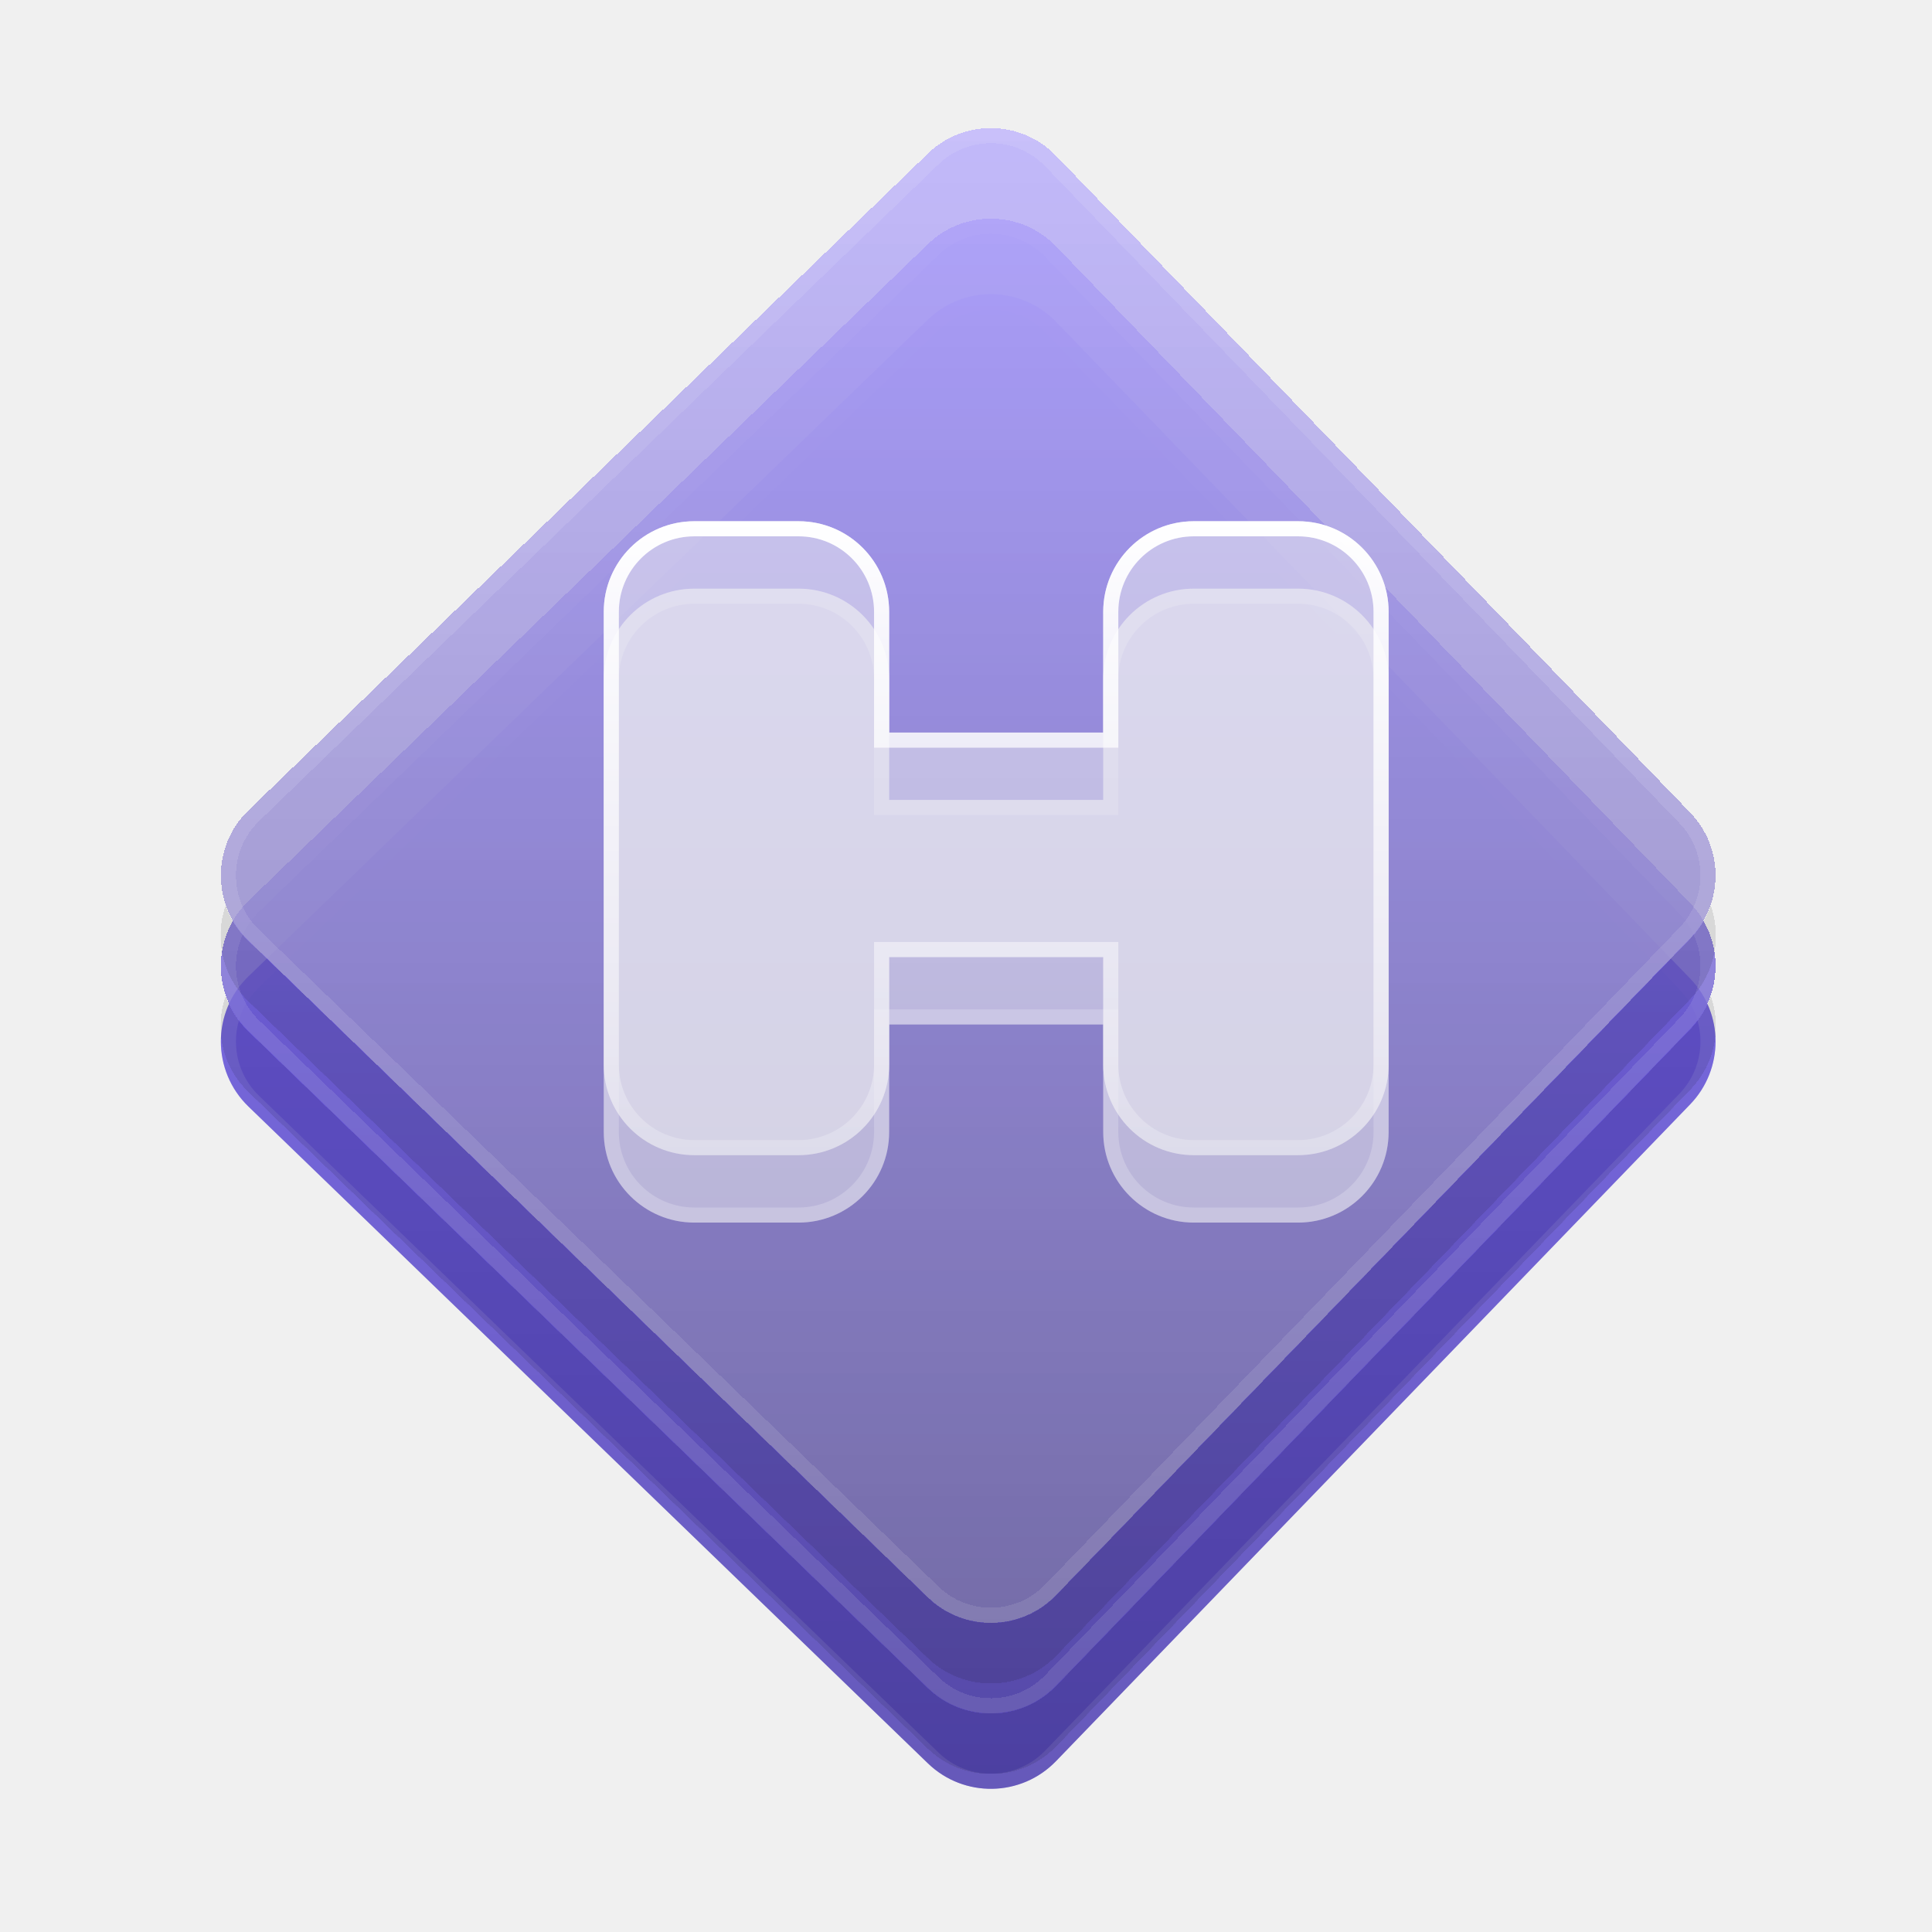
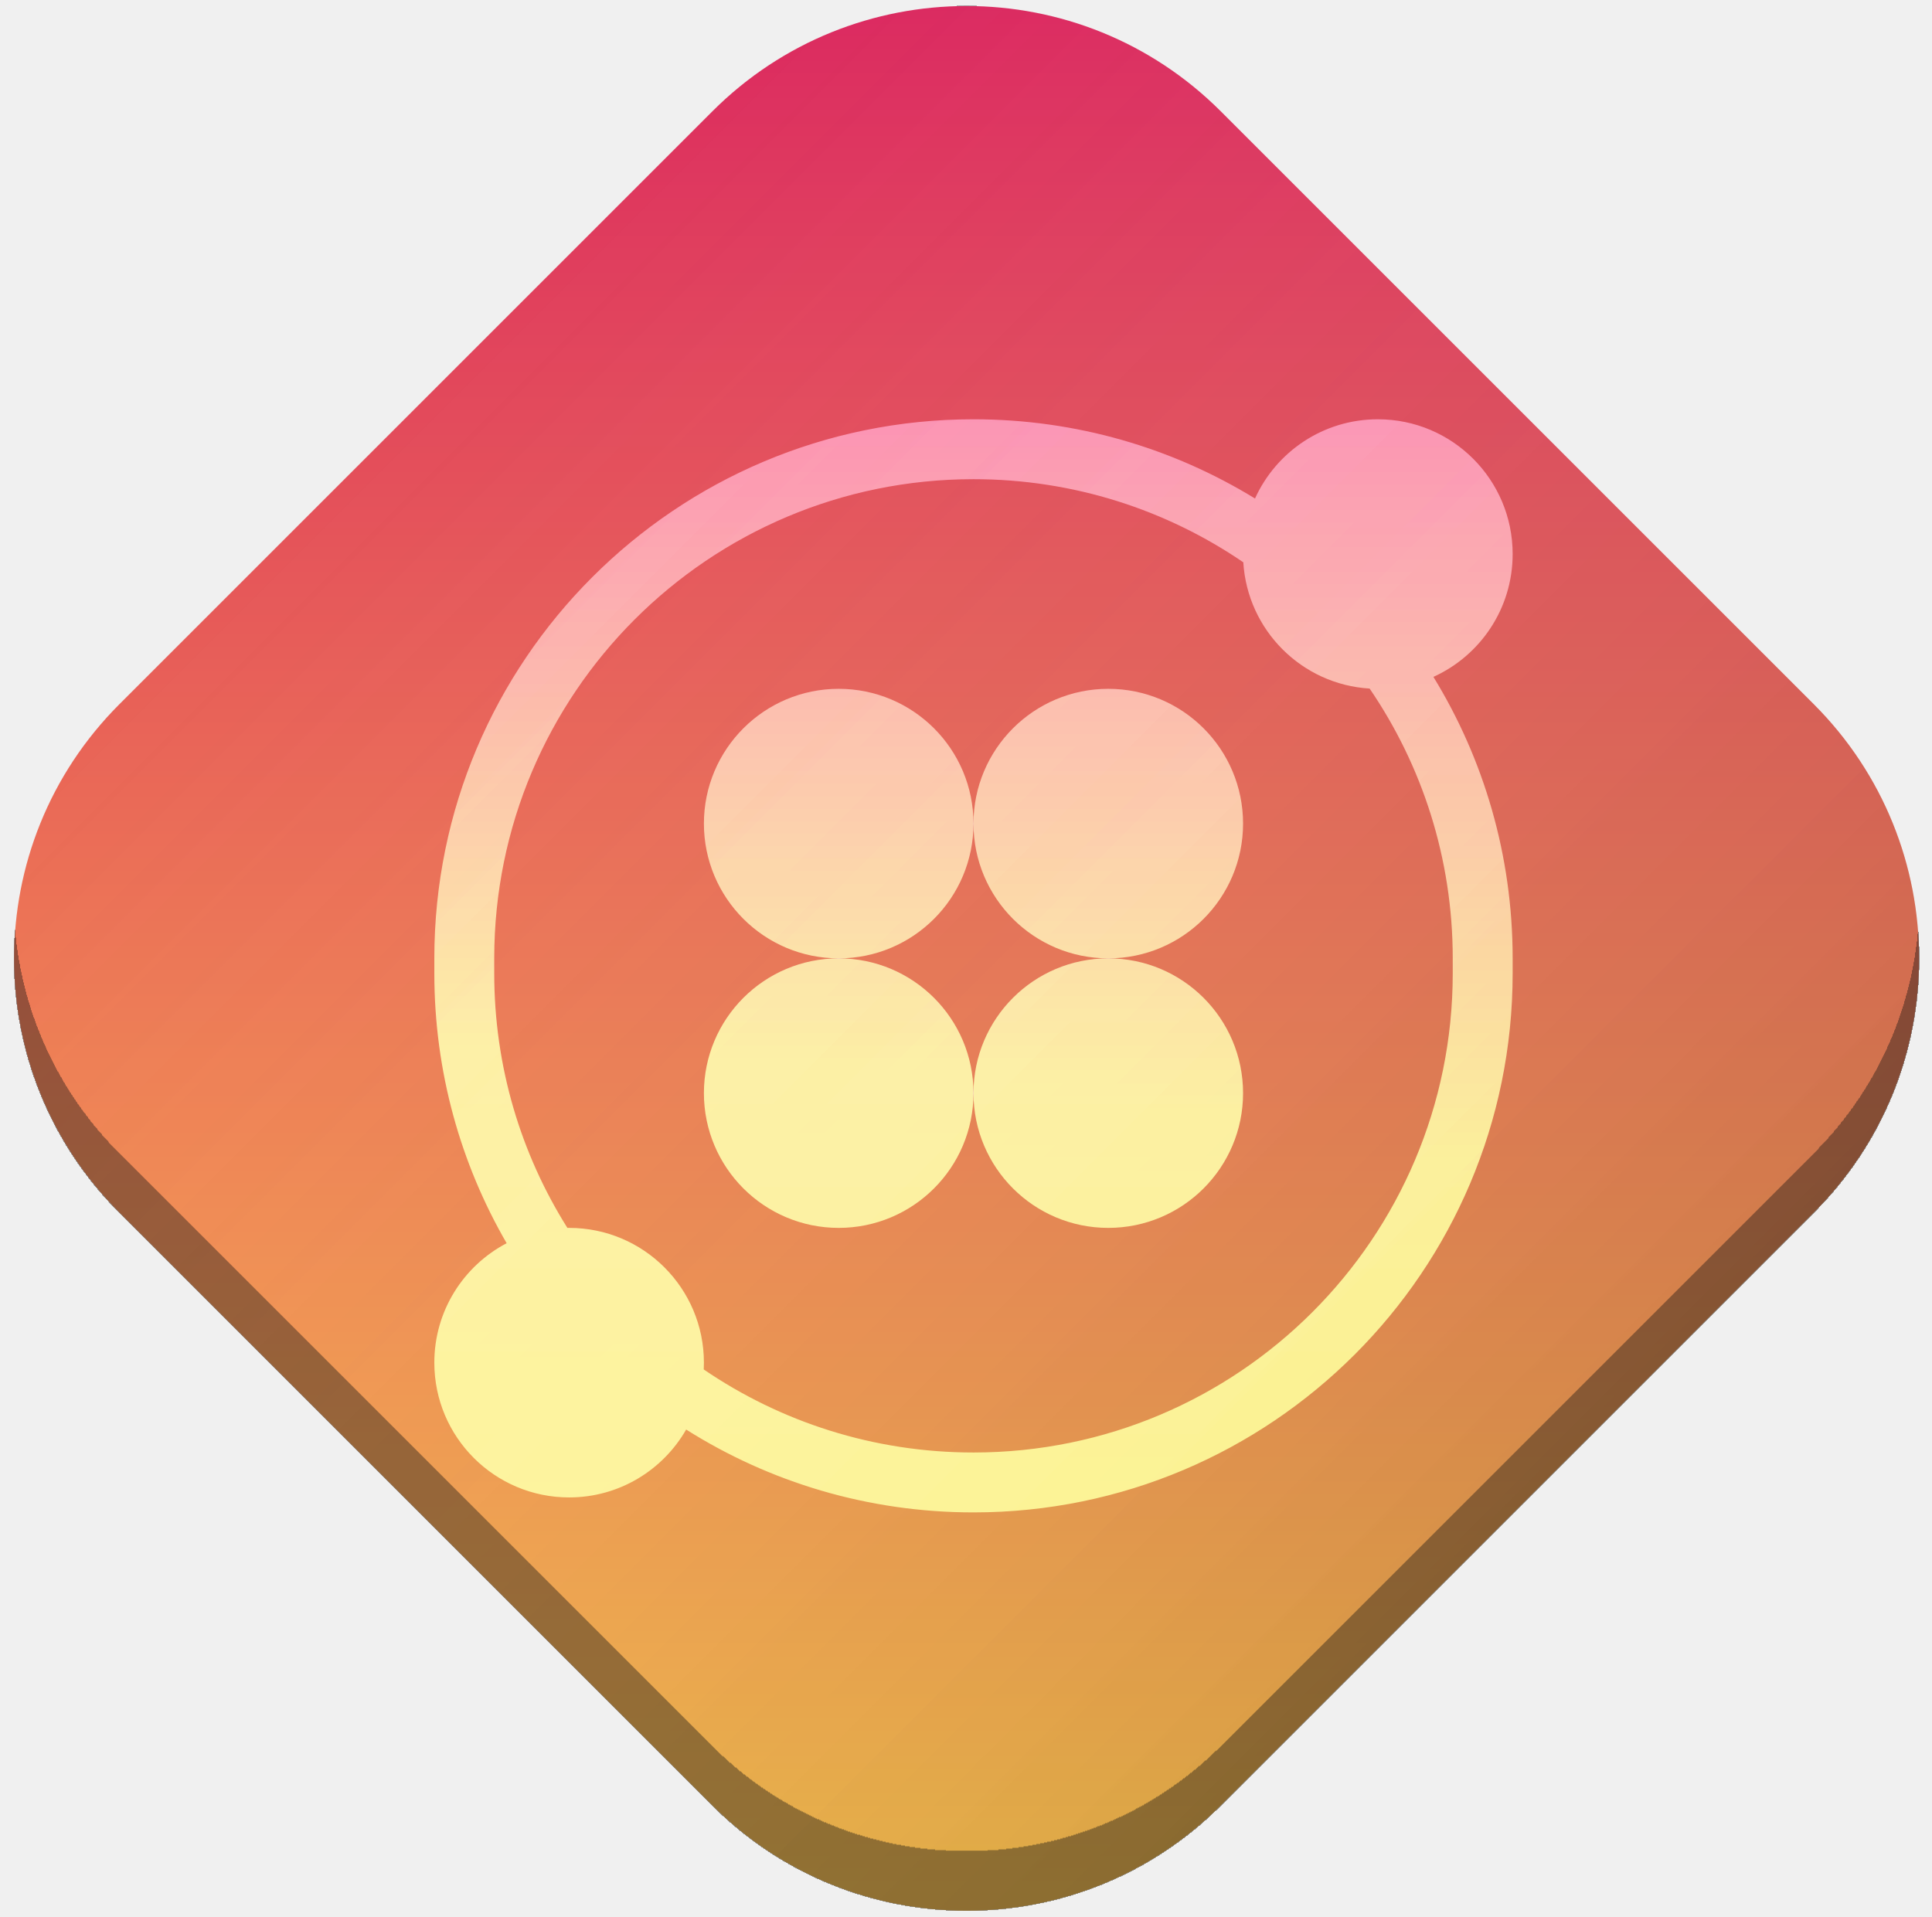
- <svg xmlns="http://www.w3.org/2000/svg" width="128" height="128" viewBox="0 0 128 128" fill="none">
-   <mask id="path-1-inside-1_2_2" fill="white">
-     <path d="M16.463 64.686L61.477 21.173C63.86 18.869 67.66 18.934 69.963 21.319L111.976 64.832C114.221 67.157 114.221 70.843 111.976 73.168L69.963 116.681C67.66 119.066 63.86 119.131 61.477 116.827L16.463 73.314C14.023 70.955 14.023 67.045 16.463 64.686Z" />
-   </mask>
-   <path d="M16.463 64.686L61.477 21.173C63.86 18.869 67.66 18.934 69.963 21.319L111.976 64.832C114.221 67.157 114.221 70.843 111.976 73.168L69.963 116.681C67.66 119.066 63.86 119.131 61.477 116.827L16.463 73.314C14.023 70.955 14.023 67.045 16.463 64.686Z" fill="#5A41FF" fill-opacity="0.8" />
-   <path d="M16.463 64.686L61.477 21.173C63.86 18.869 67.66 18.934 69.963 21.319L111.976 64.832C114.221 67.157 114.221 70.843 111.976 73.168L69.963 116.681C67.66 119.066 63.86 119.131 61.477 116.827L16.463 73.314C14.023 70.955 14.023 67.045 16.463 64.686Z" fill="url(#paint0_linear_2_2)" />
-   <path d="M16.463 64.686L61.477 21.173C63.86 18.869 67.66 18.934 69.963 21.319L111.976 64.832C114.221 67.157 114.221 70.843 111.976 73.168L69.963 116.681C67.66 119.066 63.86 119.131 61.477 116.827L16.463 73.314C14.023 70.955 14.023 67.045 16.463 64.686Z" stroke="white" stroke-opacity="0.1" stroke-width="2" mask="url(#path-1-inside-1_2_2)" />
-   <g filter="url(#filter0_d_2_2)">
-     <mask id="path-2-inside-2_2_2" fill="white">
-       <path d="M16.463 59.686L61.477 16.173C63.86 13.868 67.66 13.934 69.963 16.319L111.976 59.832C114.221 62.157 114.221 65.843 111.976 68.168L69.963 111.681C67.66 114.066 63.86 114.131 61.477 111.827L16.463 68.314C14.023 65.955 14.023 62.045 16.463 59.686Z" />
-     </mask>
-     <path d="M16.463 59.686L61.477 16.173C63.86 13.868 67.66 13.934 69.963 16.319L111.976 59.832C114.221 62.157 114.221 65.843 111.976 68.168L69.963 111.681C67.66 114.066 63.86 114.131 61.477 111.827L16.463 68.314C14.023 65.955 14.023 62.045 16.463 59.686Z" fill="#8572FF" fill-opacity="0.8" shape-rendering="crispEdges" />
-     <path d="M16.463 59.686L61.477 16.173C63.86 13.868 67.66 13.934 69.963 16.319L111.976 59.832C114.221 62.157 114.221 65.843 111.976 68.168L69.963 111.681C67.66 114.066 63.86 114.131 61.477 111.827L16.463 68.314C14.023 65.955 14.023 62.045 16.463 59.686Z" fill="url(#paint1_linear_2_2)" shape-rendering="crispEdges" />
-     <path d="M16.463 59.686L61.477 16.173C63.86 13.868 67.66 13.934 69.963 16.319L111.976 59.832C114.221 62.157 114.221 65.843 111.976 68.168L69.963 111.681C67.66 114.066 63.86 114.131 61.477 111.827L16.463 68.314C14.023 65.955 14.023 62.045 16.463 59.686Z" stroke="white" stroke-opacity="0.1" stroke-width="2" shape-rendering="crispEdges" mask="url(#path-2-inside-2_2_2)" />
+ <svg xmlns="http://www.w3.org/2000/svg" width="129" height="128" viewBox="0 0 129 128" fill="none">
+   <g filter="url(#filter0_i_845_24)">
+     <rect x="-9" y="64" width="104" height="104" rx="24" transform="rotate(-45 -9 64)" fill="url(#paint0_linear_845_24)" />
+     <rect x="-9" y="64" width="104" height="104" rx="24" transform="rotate(-45 -9 64)" fill="url(#paint1_linear_845_24)" fill-opacity="0.8" />
  </g>
-   <g filter="url(#filter1_d_2_2)">
-     <mask id="path-3-inside-3_2_2" fill="white">
-       <path d="M16.463 53.686L61.477 10.173C63.86 7.869 67.66 7.934 69.963 10.319L111.976 53.832C114.221 56.157 114.221 59.843 111.976 62.168L69.963 105.681C67.66 108.066 63.86 108.131 61.477 105.827L16.463 62.314C14.023 59.955 14.023 56.045 16.463 53.686Z" />
-     </mask>
-     <path d="M16.463 53.686L61.477 10.173C63.86 7.869 67.66 7.934 69.963 10.319L111.976 53.832C114.221 56.157 114.221 59.843 111.976 62.168L69.963 105.681C67.66 108.066 63.86 108.131 61.477 105.827L16.463 62.314C14.023 59.955 14.023 56.045 16.463 53.686Z" fill="#B9AEFF" fill-opacity="0.8" shape-rendering="crispEdges" />
-     <path d="M16.463 53.686L61.477 10.173C63.86 7.869 67.66 7.934 69.963 10.319L111.976 53.832C114.221 56.157 114.221 59.843 111.976 62.168L69.963 105.681C67.66 108.066 63.86 108.131 61.477 105.827L16.463 62.314C14.023 59.955 14.023 56.045 16.463 53.686Z" fill="url(#paint2_linear_2_2)" shape-rendering="crispEdges" />
-     <path d="M16.463 53.686L61.477 10.173C63.86 7.869 67.66 7.934 69.963 10.319L111.976 53.832C114.221 56.157 114.221 59.843 111.976 62.168L69.963 105.681C67.66 108.066 63.86 108.131 61.477 105.827L16.463 62.314C14.023 59.955 14.023 56.045 16.463 53.686Z" stroke="white" stroke-opacity="0.1" stroke-width="2" shape-rendering="crispEdges" mask="url(#path-3-inside-3_2_2)" />
+   <g style="mix-blend-mode:overlay">
+     <rect x="49" y="48" width="14" height="14" rx="7" fill="#F0F0F2" />
+     <rect x="49" y="48" width="14" height="14" rx="7" stroke="#F0F0F2" stroke-width="4" />
  </g>
-   <mask id="path-4-inside-4_2_2" fill="white">
-     <path fill-rule="evenodd" clip-rule="evenodd" d="M40 45C40 41.686 42.686 39 46 39H52.909C56.223 39 58.909 41.686 58.909 45V53H73.091V45C73.091 41.686 75.777 39 79.091 39H86C89.314 39 92 41.686 92 45V59V61.875V75C92 78.314 89.314 81 86 81H79.091C75.777 81 73.091 78.314 73.091 75V67.875H58.909V75C58.909 78.314 56.223 81 52.909 81H46C42.686 81 40 78.314 40 75V61.875V59V45Z" />
-   </mask>
-   <path fill-rule="evenodd" clip-rule="evenodd" d="M40 45C40 41.686 42.686 39 46 39H52.909C56.223 39 58.909 41.686 58.909 45V53H73.091V45C73.091 41.686 75.777 39 79.091 39H86C89.314 39 92 41.686 92 45V59V61.875V75C92 78.314 89.314 81 86 81H79.091C75.777 81 73.091 78.314 73.091 75V67.875H58.909V75C58.909 78.314 56.223 81 52.909 81H46C42.686 81 40 78.314 40 75V61.875V59V45Z" fill="#F0F0F2" fill-opacity="0.5" />
-   <path d="M58.909 53H57.909V54H58.909V53ZM73.091 53V54H74.091V53H73.091ZM73.091 67.875H74.091V66.875H73.091V67.875ZM58.909 67.875V66.875H57.909V67.875H58.909ZM46 38C42.134 38 39 41.134 39 45H41C41 42.239 43.239 40 46 40V38ZM52.909 38H46V40H52.909V38ZM59.909 45C59.909 41.134 56.775 38 52.909 38V40C55.67 40 57.909 42.239 57.909 45H59.909ZM59.909 53V45H57.909V53H59.909ZM58.909 54H73.091V52H58.909V54ZM72.091 45V53H74.091V45H72.091ZM79.091 38C75.225 38 72.091 41.134 72.091 45H74.091C74.091 42.239 76.329 40 79.091 40V38ZM86 38H79.091V40H86V38ZM93 45C93 41.134 89.866 38 86 38V40C88.761 40 91 42.239 91 45H93ZM93 59V45H91V59H93ZM91 59V61.875H93V59H91ZM93 75V61.875H91V75H93ZM86 82C89.866 82 93 78.866 93 75H91C91 77.761 88.761 80 86 80V82ZM79.091 82H86V80H79.091V82ZM72.091 75C72.091 78.866 75.225 82 79.091 82V80C76.329 80 74.091 77.761 74.091 75H72.091ZM72.091 67.875V75H74.091V67.875H72.091ZM73.091 66.875H58.909V68.875H73.091V66.875ZM59.909 75V67.875H57.909V75H59.909ZM52.909 82C56.775 82 59.909 78.866 59.909 75H57.909C57.909 77.761 55.67 80 52.909 80V82ZM46 82H52.909V80H46V82ZM39 75C39 78.866 42.134 82 46 82V80C43.239 80 41 77.761 41 75H39ZM39 61.875V75H41V61.875H39ZM41 61.875V59H39V61.875H41ZM39 45V59H41V45H39Z" fill="white" fill-opacity="0.2" mask="url(#path-4-inside-4_2_2)" />
-   <mask id="path-6-inside-5_2_2" fill="white">
-     <path fill-rule="evenodd" clip-rule="evenodd" d="M40 40.533C40 37.22 42.686 34.533 46 34.533H52.909C56.223 34.533 58.909 37.22 58.909 40.533V48.533H73.091V40.533C73.091 37.22 75.777 34.533 79.091 34.533H86C89.314 34.533 92 37.22 92 40.533V54.533V57.408V70.533C92 73.847 89.314 76.533 86 76.533H79.091C75.777 76.533 73.091 73.847 73.091 70.533V63.408H58.909V70.533C58.909 73.847 56.223 76.533 52.909 76.533H46C42.686 76.533 40 73.847 40 70.533V57.408V54.533V40.533Z" />
-   </mask>
-   <path fill-rule="evenodd" clip-rule="evenodd" d="M40 40.533C40 37.22 42.686 34.533 46 34.533H52.909C56.223 34.533 58.909 37.22 58.909 40.533V48.533H73.091V40.533C73.091 37.22 75.777 34.533 79.091 34.533H86C89.314 34.533 92 37.22 92 40.533V54.533V57.408V70.533C92 73.847 89.314 76.533 86 76.533H79.091C75.777 76.533 73.091 73.847 73.091 70.533V63.408H58.909V70.533C58.909 73.847 56.223 76.533 52.909 76.533H46C42.686 76.533 40 73.847 40 70.533V57.408V54.533V40.533Z" fill="#F0F0F2" fill-opacity="0.5" />
-   <path d="M58.909 48.533H57.909V49.533H58.909V48.533ZM73.091 48.533V49.533H74.091V48.533H73.091ZM73.091 63.408H74.091V62.408H73.091V63.408ZM58.909 63.408V62.408H57.909V63.408H58.909ZM46 33.533C42.134 33.533 39 36.667 39 40.533H41C41 37.772 43.239 35.533 46 35.533V33.533ZM52.909 33.533H46V35.533H52.909V33.533ZM59.909 40.533C59.909 36.667 56.775 33.533 52.909 33.533V35.533C55.67 35.533 57.909 37.772 57.909 40.533H59.909ZM59.909 48.533V40.533H57.909V48.533H59.909ZM58.909 49.533H73.091V47.533H58.909V49.533ZM72.091 40.533V48.533H74.091V40.533H72.091ZM79.091 33.533C75.225 33.533 72.091 36.667 72.091 40.533H74.091C74.091 37.772 76.329 35.533 79.091 35.533V33.533ZM86 33.533H79.091V35.533H86V33.533ZM93 40.533C93 36.667 89.866 33.533 86 33.533V35.533C88.761 35.533 91 37.772 91 40.533H93ZM93 54.533V40.533H91V54.533H93ZM91 54.533V57.408H93V54.533H91ZM93 70.533V57.408H91V70.533H93ZM86 77.533C89.866 77.533 93 74.399 93 70.533H91C91 73.295 88.761 75.533 86 75.533V77.533ZM79.091 77.533H86V75.533H79.091V77.533ZM72.091 70.533C72.091 74.399 75.225 77.533 79.091 77.533V75.533C76.329 75.533 74.091 73.295 74.091 70.533H72.091ZM72.091 63.408V70.533H74.091V63.408H72.091ZM73.091 62.408H58.909V64.408H73.091V62.408ZM59.909 70.533V63.408H57.909V70.533H59.909ZM52.909 77.533C56.775 77.533 59.909 74.399 59.909 70.533H57.909C57.909 73.295 55.67 75.533 52.909 75.533V77.533ZM46 77.533H52.909V75.533H46V77.533ZM39 70.533C39 74.399 42.134 77.533 46 77.533V75.533C43.239 75.533 41 73.295 41 70.533H39ZM39 57.408V70.533H41V57.408H39ZM41 57.408V54.533H39V57.408H41ZM39 40.533V54.533H41V40.533H39Z" fill="white" fill-opacity="0.2" mask="url(#path-6-inside-5_2_2)" />
-   <path d="M58.909 48.533H57.909V49.533H58.909V48.533ZM73.091 48.533V49.533H74.091V48.533H73.091ZM73.091 63.408H74.091V62.408H73.091V63.408ZM58.909 63.408V62.408H57.909V63.408H58.909ZM46 33.533C42.134 33.533 39 36.667 39 40.533H41C41 37.772 43.239 35.533 46 35.533V33.533ZM52.909 33.533H46V35.533H52.909V33.533ZM59.909 40.533C59.909 36.667 56.775 33.533 52.909 33.533V35.533C55.67 35.533 57.909 37.772 57.909 40.533H59.909ZM59.909 48.533V40.533H57.909V48.533H59.909ZM58.909 49.533H73.091V47.533H58.909V49.533ZM72.091 40.533V48.533H74.091V40.533H72.091ZM79.091 33.533C75.225 33.533 72.091 36.667 72.091 40.533H74.091C74.091 37.772 76.329 35.533 79.091 35.533V33.533ZM86 33.533H79.091V35.533H86V33.533ZM93 40.533C93 36.667 89.866 33.533 86 33.533V35.533C88.761 35.533 91 37.772 91 40.533H93ZM93 54.533V40.533H91V54.533H93ZM91 54.533V57.408H93V54.533H91ZM93 70.533V57.408H91V70.533H93ZM86 77.533C89.866 77.533 93 74.399 93 70.533H91C91 73.295 88.761 75.533 86 75.533V77.533ZM79.091 77.533H86V75.533H79.091V77.533ZM72.091 70.533C72.091 74.399 75.225 77.533 79.091 77.533V75.533C76.329 75.533 74.091 73.295 74.091 70.533H72.091ZM72.091 63.408V70.533H74.091V63.408H72.091ZM73.091 62.408H58.909V64.408H73.091V62.408ZM59.909 70.533V63.408H57.909V70.533H59.909ZM52.909 77.533C56.775 77.533 59.909 74.399 59.909 70.533H57.909C57.909 73.295 55.67 75.533 52.909 75.533V77.533ZM46 77.533H52.909V75.533H46V77.533ZM39 70.533C39 74.399 42.134 77.533 46 77.533V75.533C43.239 75.533 41 73.295 41 70.533H39ZM39 57.408V70.533H41V57.408H39ZM41 57.408V54.533H39V57.408H41ZM39 40.533V54.533H41V40.533H39Z" fill="url(#paint3_linear_2_2)" mask="url(#path-6-inside-5_2_2)" />
+   <g style="mix-blend-mode:overlay">
+     <rect x="67" y="66" width="14" height="14" rx="7" fill="#F0F0F2" />
+     <rect x="67" y="66" width="14" height="14" rx="7" stroke="#F0F0F2" stroke-width="4" />
+   </g>
+   <g style="mix-blend-mode:overlay">
+     <rect x="49" y="66" width="14" height="14" rx="7" fill="#F0F0F2" />
+     <rect x="49" y="66" width="14" height="14" rx="7" stroke="#F0F0F2" stroke-width="4" />
+   </g>
+   <g style="mix-blend-mode:overlay">
+     <rect x="67" y="48" width="14" height="14" rx="7" fill="#F0F0F2" />
+     <rect x="67" y="48" width="14" height="14" rx="7" stroke="#F0F0F2" stroke-width="4" />
+   </g>
+   <g style="mix-blend-mode:overlay">
+     <path fill-rule="evenodd" clip-rule="evenodd" d="M83.797 33.291C85.21 30.171 88.352 28 92 28C96.971 28 101 32.029 101 37C101 40.648 98.829 43.79 95.709 45.203C99.065 50.674 101 57.111 101 64V65C101 84.882 84.882 101 65 101C57.947 101 51.369 98.972 45.815 95.467C44.263 98.175 41.345 100 38 100C33.029 100 29 95.971 29 91C29 87.535 30.959 84.527 33.829 83.023C30.758 77.722 29 71.567 29 65V64C29 44.118 45.118 28 65 28C71.889 28 78.326 29.935 83.797 33.291ZM83.016 37.55C77.885 34.048 71.682 32 65 32C47.327 32 33 46.327 33 64V65C33 71.247 34.79 77.075 37.885 82.001C37.923 82 37.962 82 38 82C42.971 82 47 86.029 47 91C47 91.152 46.996 91.303 46.989 91.454C52.119 94.954 58.321 97 65 97C82.673 97 97 82.673 97 65V64C97 57.318 94.952 51.115 91.45 45.983C86.918 45.71 83.29 42.083 83.016 37.55Z" fill="#F0F0F2" />
+   </g>
  <defs>
-     <filter id="filter0_d_2_2" x="14.633" y="14.486" width="99.027" height="103.027" filterUnits="userSpaceOnUse" color-interpolation-filters="sRGB">
+     <filter id="filter0_i_845_24" x="0.941" y="0.402" width="127.196" height="127.196" filterUnits="userSpaceOnUse" color-interpolation-filters="sRGB">
      <feFlood flood-opacity="0" result="BackgroundImageFix" />
+       <feBlend mode="normal" in="SourceGraphic" in2="BackgroundImageFix" result="shape" />
      <feColorMatrix in="SourceAlpha" type="matrix" values="0 0 0 0 0 0 0 0 0 0 0 0 0 0 0 0 0 0 127 0" result="hardAlpha" />
-       <feOffset dy="4" />
-       <feComposite in2="hardAlpha" operator="out" />
-       <feColorMatrix type="matrix" values="0 0 0 0 0 0 0 0 0 0 0 0 0 0 0 0 0 0 0.1 0" />
-       <feBlend mode="normal" in2="BackgroundImageFix" result="effect1_dropShadow_2_2" />
-       <feBlend mode="normal" in="SourceGraphic" in2="effect1_dropShadow_2_2" result="shape" />
+       <feOffset dy="-4" />
+       <feComposite in2="hardAlpha" operator="arithmetic" k2="-1" k3="1" />
+       <feColorMatrix type="matrix" values="0 0 0 0 0.067 0 0 0 0 0.067 0 0 0 0 0.067 0 0 0 0.4 0" />
+       <feBlend mode="normal" in2="shape" result="effect1_innerShadow_845_24" />
    </filter>
-     <filter id="filter1_d_2_2" x="14.633" y="8.487" width="99.027" height="103.027" filterUnits="userSpaceOnUse" color-interpolation-filters="sRGB">
-       <feFlood flood-opacity="0" result="BackgroundImageFix" />
-       <feColorMatrix in="SourceAlpha" type="matrix" values="0 0 0 0 0 0 0 0 0 0 0 0 0 0 0 0 0 0 127 0" result="hardAlpha" />
-       <feOffset dy="4" />
-       <feComposite in2="hardAlpha" operator="out" />
-       <feColorMatrix type="matrix" values="0 0 0 0 0 0 0 0 0 0 0 0 0 0 0 0 0 0 0.1 0" />
-       <feBlend mode="normal" in2="BackgroundImageFix" result="effect1_dropShadow_2_2" />
-       <feBlend mode="normal" in="SourceGraphic" in2="effect1_dropShadow_2_2" result="shape" />
-     </filter>
-     <linearGradient id="paint0_linear_2_2" x1="64" y1="17" x2="64" y2="121" gradientUnits="userSpaceOnUse">
-       <stop stop-opacity="0" />
-       <stop offset="1" stop-opacity="0.3" />
+     <linearGradient id="paint0_linear_845_24" x1="88.608" y1="70.392" x2="-0.841" y2="159.841" gradientUnits="userSpaceOnUse">
+       <stop stop-color="#DB2860" />
+       <stop offset="1" stop-color="#FEC049" />
    </linearGradient>
-     <linearGradient id="paint1_linear_2_2" x1="64" y1="12" x2="64" y2="116" gradientUnits="userSpaceOnUse">
-       <stop stop-opacity="0" />
-       <stop offset="1" stop-opacity="0.3" />
-     </linearGradient>
-     <linearGradient id="paint2_linear_2_2" x1="64" y1="6" x2="64" y2="110" gradientUnits="userSpaceOnUse">
-       <stop stop-opacity="0" />
-       <stop offset="1" stop-opacity="0.3" />
-     </linearGradient>
-     <linearGradient id="paint3_linear_2_2" x1="66" y1="34.533" x2="66" y2="76.533" gradientUnits="userSpaceOnUse">
-       <stop stop-color="white" />
-       <stop offset="1" stop-color="white" stop-opacity="0" />
+     <linearGradient id="paint1_linear_845_24" x1="43" y1="64" x2="43" y2="168" gradientUnits="userSpaceOnUse">
+       <stop stop-color="#F0F0F2" stop-opacity="0" />
+       <stop offset="1" stop-color="#2D2D2D" stop-opacity="0.2" />
+       <stop offset="1" stop-color="#F0F0F2" stop-opacity="0.2" />
    </linearGradient>
  </defs>
</svg>
